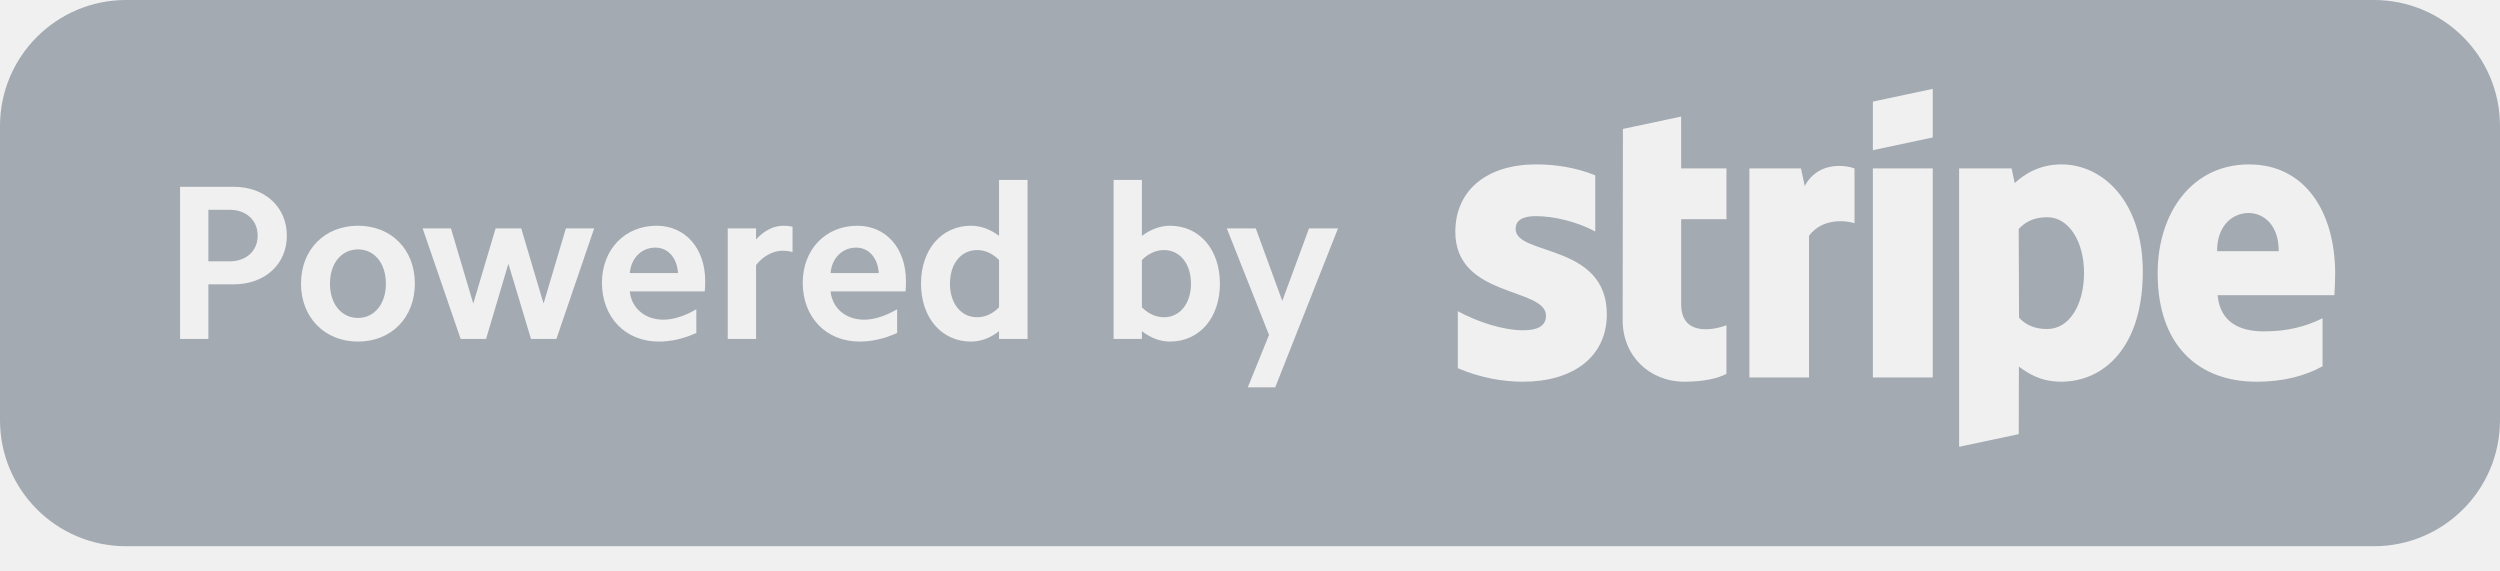
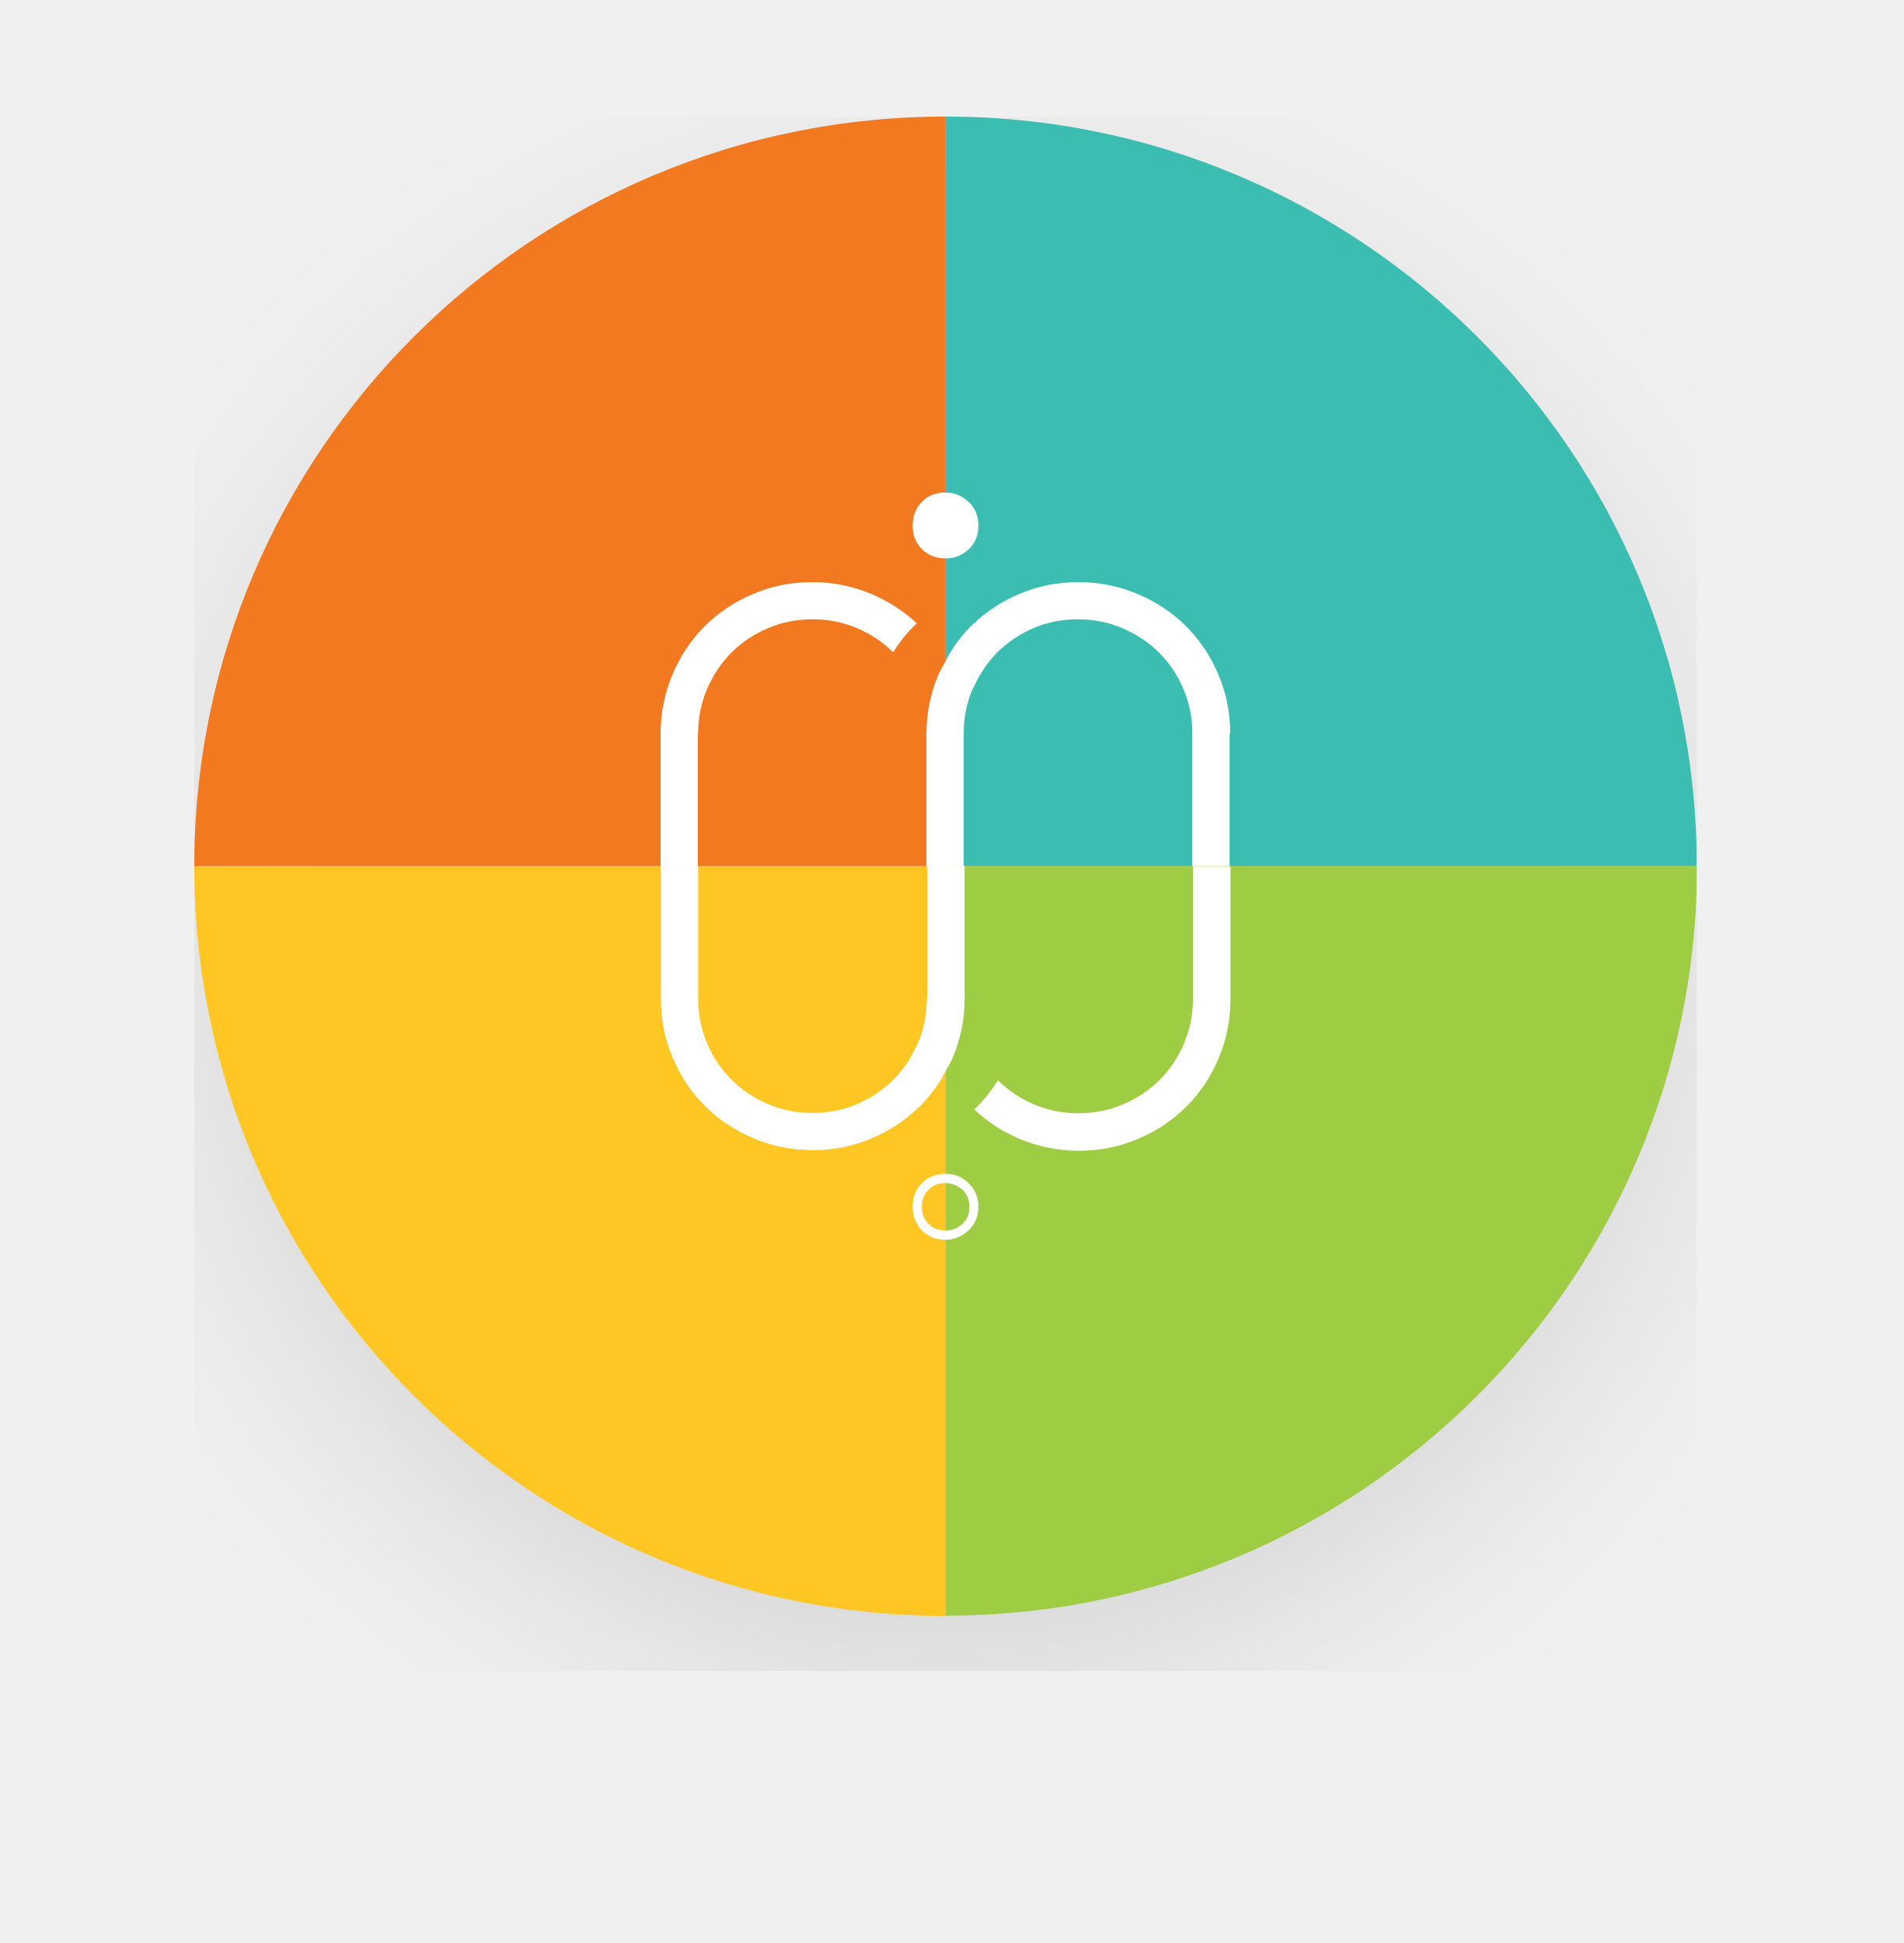
- <svg xmlns="http://www.w3.org/2000/svg" width="92" height="21" viewBox="0 0 92 21" fill="none">
-   <path opacity="0.502" fill-rule="evenodd" clip-rule="evenodd" d="M87.361 20.101H4.639C2.077 20.101 0 18.024 0 15.462V4.639C0 2.077 2.077 0 4.639 0H87.361C89.923 0 92 2.077 92 4.639V15.462C92 18.024 89.923 20.101 87.361 20.101ZM8.603 6.874H6.626V12.473H7.668V10.463H8.603C9.743 10.463 10.556 9.73 10.556 8.673C10.556 7.615 9.743 6.874 8.603 6.874ZM13.176 8.307C11.948 8.307 11.077 9.185 11.077 10.438C11.077 11.683 11.948 12.57 13.176 12.57C14.405 12.57 15.267 11.683 15.267 10.438C15.267 9.185 14.405 8.307 13.176 8.307ZM20.825 8.404L20.003 11.171L19.181 8.404H18.238L17.416 11.171L16.594 8.404H15.553L16.952 12.473H17.887L18.709 9.706L19.54 12.473H20.475L21.866 8.404H20.825ZM24.161 8.307C22.998 8.307 22.152 9.178 22.152 10.406C22.152 11.675 23.014 12.57 24.242 12.57C24.698 12.57 25.162 12.464 25.625 12.253V11.382C25.203 11.626 24.787 11.764 24.413 11.764C23.73 11.764 23.242 11.341 23.176 10.723H25.935C25.951 10.585 25.951 10.455 25.951 10.34C25.951 9.145 25.227 8.307 24.161 8.307ZM29.165 8.347C29.051 8.315 28.938 8.307 28.823 8.307C28.474 8.307 28.116 8.486 27.823 8.811V8.404H26.781V12.473H27.823V9.755C28.091 9.413 28.457 9.226 28.799 9.226C28.921 9.226 29.051 9.243 29.165 9.275V8.347ZM31.549 8.307C30.386 8.307 29.54 9.178 29.54 10.406C29.54 11.675 30.402 12.57 31.631 12.57C32.086 12.57 32.55 12.464 33.014 12.253V11.382C32.59 11.626 32.176 11.764 31.801 11.764C31.118 11.764 30.63 11.341 30.565 10.723H33.323C33.339 10.585 33.339 10.455 33.339 10.34C33.339 9.145 32.615 8.307 31.549 8.307ZM37.814 6.622H36.764V8.681C36.447 8.437 36.09 8.307 35.732 8.307C34.649 8.307 33.893 9.185 33.893 10.438C33.893 11.691 34.649 12.57 35.732 12.57C36.09 12.57 36.447 12.44 36.764 12.187V12.473H37.814V6.622ZM43.054 8.307C42.705 8.307 42.347 8.437 42.022 8.681V6.622H40.98V12.473H42.022V12.187C42.347 12.44 42.705 12.57 43.054 12.57C44.145 12.57 44.893 11.691 44.893 10.438C44.893 9.185 44.145 8.307 43.054 8.307ZM48.172 8.404L47.188 11.073L46.212 8.404H45.146L46.7 12.326L45.919 14.254H46.928L49.239 8.404H48.172ZM56.521 7.954C57.188 7.954 58.036 8.158 58.705 8.519V6.451C57.977 6.161 57.25 6.05 56.523 6.05C54.742 6.05 53.556 6.98 53.556 8.534C53.556 10.963 56.892 10.569 56.892 11.617C56.892 12.023 56.54 12.154 56.05 12.154C55.323 12.154 54.384 11.853 53.648 11.453V13.549C54.464 13.9 55.291 14.047 56.048 14.047C57.873 14.047 59.131 13.145 59.131 11.565C59.131 8.947 55.775 9.417 55.775 8.429C55.775 8.087 56.061 7.954 56.521 7.954ZM63.534 6.196H61.867L61.866 4.289L59.723 4.745L59.713 11.788C59.713 13.087 60.691 14.047 61.993 14.047C62.711 14.047 63.241 13.917 63.533 13.756V11.969C63.253 12.081 61.867 12.484 61.867 11.191V8.067H63.534V6.196ZM68.246 6.196C67.954 6.091 66.928 5.9 66.414 6.844L66.276 6.196H64.378V13.89H66.572V8.674C67.091 7.992 67.967 8.124 68.246 8.214V6.196ZM71.125 3.27L68.922 3.739V5.527L71.125 5.058V3.27ZM71.125 6.196H68.922V13.89H71.125V6.196ZM75.861 6.05C75.001 6.05 74.445 6.455 74.142 6.738L74.028 6.196H72.095L72.096 16.442L74.29 15.976L74.295 13.492C74.611 13.723 75.08 14.047 75.848 14.047C77.418 14.047 78.855 12.783 78.855 9.994C78.855 7.438 77.403 6.05 75.861 6.05ZM82.761 6.05C80.672 6.05 79.401 7.825 79.401 10.06C79.401 12.708 80.9 14.047 83.038 14.047C84.087 14.047 84.875 13.809 85.471 13.478V11.71C84.873 12.011 84.186 12.195 83.315 12.195C82.459 12.195 81.705 11.892 81.607 10.863H85.905C85.915 10.745 85.934 10.285 85.934 10.072C85.934 7.824 84.846 6.05 82.761 6.05ZM82.747 7.839C83.285 7.839 83.858 8.254 83.858 9.243H81.588C81.588 8.254 82.198 7.839 82.747 7.839ZM75.336 12.108C74.822 12.108 74.515 11.922 74.301 11.691L74.288 8.429C74.517 8.178 74.833 7.994 75.336 7.994C76.14 7.994 76.692 8.894 76.692 10.042C76.692 11.224 76.148 12.108 75.336 12.108ZM42.835 11.675C42.55 11.675 42.265 11.553 42.022 11.309V9.568C42.265 9.324 42.55 9.202 42.835 9.202C43.421 9.202 43.828 9.706 43.828 10.438C43.828 11.171 43.421 11.675 42.835 11.675ZM35.96 11.675C35.365 11.675 34.959 11.171 34.959 10.438C34.959 9.706 35.365 9.202 35.96 9.202C36.244 9.202 36.529 9.324 36.764 9.568V11.309C36.529 11.553 36.244 11.675 35.96 11.675ZM31.509 9.112C31.972 9.112 32.306 9.495 32.338 10.048H30.565C30.614 9.487 31.004 9.112 31.509 9.112ZM24.12 9.112C24.584 9.112 24.918 9.495 24.951 10.048H23.176C23.226 9.487 23.616 9.112 24.12 9.112ZM13.176 11.7C12.566 11.7 12.143 11.187 12.143 10.438C12.143 9.69 12.566 9.178 13.176 9.178C13.778 9.178 14.201 9.69 14.201 10.438C14.201 11.187 13.778 11.7 13.176 11.7ZM8.457 9.617H7.668V7.721H8.457C9.059 7.721 9.482 8.104 9.482 8.673C9.482 9.234 9.059 9.617 8.457 9.617Z" fill="#566473" />
+ <svg xmlns="http://www.w3.org/2000/svg" width="98" height="100" viewBox="0 0 98 100" fill="none">
+   <g clip-path="url(#clip0_1_15)" filter="url(#filter0_d_1_15)">
+     <g opacity="0.1">
+       <g opacity="0.1">
+         <path opacity="0.1" d="M10 47.43H48.673V8.847C27.316 8.847 10 26.122 10 47.43Z" fill="#1E1E1E" />
+         <path opacity="0.1" d="M87.333 47.43C87.333 26.122 70.017 8.847 48.66 8.847V47.43H87.333Z" fill="#1E1E1E" />
+         <path opacity="0.1" d="M10 47.43C10 68.725 27.316 86 48.673 86V47.43H10Z" fill="#1E1E1E" />
+         <path opacity="0.1" d="M48.673 86C70.031 86 87.346 68.725 87.346 47.417H48.673V86Z" fill="#1E1E1E" />
+       </g>
+     </g>
+     <path d="M10 44.583H48.673V6C27.316 6 10 23.275 10 44.583Z" fill="#F37920" />
+     <path d="M87.333 44.583C87.333 23.275 70.018 6 48.673 6V44.583H87.333Z" fill="#3CBDB2" />
+     <path d="M10 44.583C10 65.891 27.316 83.166 48.673 83.166V44.583H10Z" fill="#FFC624" />
+     <path d="M48.673 83.153C70.031 83.153 87.346 65.878 87.346 44.57H48.673V83.153Z" fill="#9ECD43" />
+     <path d="M49.85 25.825C49.51 25.517 49.123 25.347 48.675 25.347C48.18 25.347 47.778 25.501 47.453 25.825C47.144 26.134 46.974 26.55 46.974 27.044C46.974 27.538 47.128 27.939 47.453 28.263C47.762 28.571 48.18 28.741 48.675 28.741C49.123 28.741 49.525 28.587 49.85 28.278C50.19 27.97 50.36 27.553 50.36 27.059C50.36 26.55 50.19 26.134 49.85 25.825Z" fill="white" />
+     <path d="M48.675 63.806C48.18 63.806 47.778 63.652 47.453 63.328C47.144 63.019 46.974 62.603 46.974 62.109C46.974 61.615 47.128 61.214 47.453 60.89C47.762 60.582 48.18 60.412 48.675 60.412C49.123 60.412 49.525 60.566 49.85 60.89C50.19 61.214 50.36 61.615 50.36 62.109C50.36 62.603 50.19 63.004 49.85 63.328C49.51 63.636 49.123 63.806 48.675 63.806ZM48.675 60.89C48.304 60.89 48.025 60.998 47.793 61.23C47.561 61.461 47.453 61.739 47.453 62.109C47.453 62.479 47.561 62.757 47.793 62.989C48.025 63.22 48.304 63.328 48.675 63.328C48.999 63.328 49.278 63.22 49.541 62.989C49.788 62.757 49.896 62.479 49.896 62.109C49.896 61.754 49.773 61.461 49.541 61.23C49.278 61.014 48.999 60.89 48.675 60.89Z" fill="white" />
+     <path d="M35.933 37.75C35.933 36.932 36.088 36.177 36.397 35.452C36.706 34.742 37.124 34.109 37.65 33.585C38.175 33.06 38.794 32.644 39.52 32.335C40.232 32.027 41.005 31.872 41.825 31.872C42.644 31.872 43.402 32.027 44.129 32.335C44.84 32.644 45.458 33.06 45.969 33.569C46.278 33.076 46.633 32.628 47.035 32.227C47.082 32.181 47.144 32.135 47.19 32.088C46.525 31.456 45.752 30.962 44.871 30.577C43.912 30.175 42.891 29.959 41.809 29.959C40.727 29.959 39.706 30.16 38.747 30.577C37.789 30.978 36.969 31.533 36.273 32.227C35.578 32.922 35.021 33.755 34.619 34.696C34.217 35.652 34 36.67 34 37.75V44.584H35.918V37.75H35.933Z" fill="white" />
+     <path d="M47.701 51.418C47.701 52.236 47.546 52.992 47.237 53.717C47.221 53.748 47.206 53.763 47.19 53.794C46.881 54.473 46.479 55.075 45.984 55.568L45.969 55.584C45.443 56.093 44.84 56.509 44.129 56.818C43.402 57.126 42.644 57.281 41.825 57.281C41.005 57.281 40.247 57.126 39.521 56.818C38.794 56.509 38.175 56.093 37.65 55.568C37.124 55.044 36.706 54.426 36.397 53.702C36.088 52.992 35.933 52.221 35.933 51.403V44.569H34.016V51.403C34.016 52.483 34.217 53.501 34.634 54.457C35.036 55.414 35.593 56.231 36.289 56.926C36.985 57.62 37.82 58.175 38.763 58.576C39.722 58.977 40.727 59.194 41.825 59.194C42.907 59.194 43.928 58.993 44.886 58.576C45.768 58.206 46.541 57.697 47.206 57.065C47.252 57.018 47.314 56.972 47.36 56.926C47.762 56.525 48.118 56.062 48.427 55.584C48.52 55.445 48.582 55.275 48.675 55.121C48.798 54.905 48.922 54.689 49.03 54.457C49.432 53.501 49.649 52.498 49.649 51.403V44.569H47.731V51.418H47.701Z" fill="white" />
+     <path d="M63.318 37.75C63.318 36.67 63.117 35.652 62.699 34.696C62.297 33.739 61.741 32.922 61.045 32.227C60.349 31.533 59.514 30.978 58.571 30.577C57.612 30.175 56.592 29.959 55.509 29.959C54.427 29.959 53.406 30.16 52.447 30.577C51.566 30.947 50.793 31.456 50.128 32.088C50.082 32.135 50.02 32.181 49.973 32.227C49.571 32.628 49.216 33.091 48.906 33.585C48.814 33.724 48.752 33.893 48.659 34.048C48.535 34.264 48.412 34.48 48.303 34.711C47.901 35.667 47.685 36.686 47.685 37.766V43.581V44.584H49.602V43.597V37.75C49.602 36.932 49.757 36.177 50.066 35.452C50.082 35.421 50.097 35.405 50.112 35.374C50.422 34.696 50.824 34.094 51.319 33.585L51.334 33.569C51.86 33.06 52.463 32.644 53.174 32.335C53.886 32.027 54.659 31.872 55.478 31.872C56.298 31.872 57.055 32.027 57.782 32.335C58.493 32.644 59.127 33.06 59.653 33.585C60.179 34.109 60.596 34.726 60.906 35.452C61.215 36.177 61.37 36.932 61.37 37.75V44.584H63.287V37.75H63.318Z" fill="white" />
+     <path d="M61.4 44.584V51.418C61.4 52.236 61.246 52.992 60.936 53.717C60.627 54.442 60.21 55.059 59.684 55.584C59.158 56.108 58.54 56.525 57.813 56.833C57.086 57.142 56.328 57.296 55.509 57.296C54.689 57.296 53.932 57.142 53.205 56.833C52.494 56.525 51.875 56.108 51.365 55.599C51.056 56.093 50.7 56.54 50.298 56.956C50.252 57.003 50.19 57.049 50.143 57.095C50.808 57.728 51.581 58.237 52.463 58.607C53.421 59.008 54.426 59.224 55.524 59.224C56.607 59.224 57.627 59.024 58.586 58.607C59.545 58.206 60.364 57.651 61.06 56.956C61.756 56.262 62.313 55.429 62.715 54.488C63.117 53.532 63.333 52.529 63.333 51.434V44.6H61.4V44.584Z" fill="white" />
+   </g>
+   <defs>
+     <filter id="filter0_d_1_15" x="0" y="0" width="97.333" height="100" filterUnits="userSpaceOnUse" color-interpolation-filters="sRGB">
+       <feFlood flood-opacity="0" result="BackgroundImageFix" />
+       <feColorMatrix in="SourceAlpha" type="matrix" values="0 0 0 0 0 0 0 0 0 0 0 0 0 0 0 0 0 0 127 0" result="hardAlpha" />
+       <feOffset dy="4" />
+       <feGaussianBlur stdDeviation="5" />
+       <feColorMatrix type="matrix" values="0 0 0 0 0 0 0 0 0 0 0 0 0 0 0 0 0 0 0.1 0" />
+       <feBlend mode="normal" in2="BackgroundImageFix" result="effect1_dropShadow_1_15" />
+       <feBlend mode="normal" in="SourceGraphic" in2="effect1_dropShadow_1_15" result="shape" />
+     </filter>
+     <clipPath id="clip0_1_15">
+       <rect width="77.333" height="80" fill="white" transform="translate(10 6)" />
+     </clipPath>
+   </defs>
</svg>
